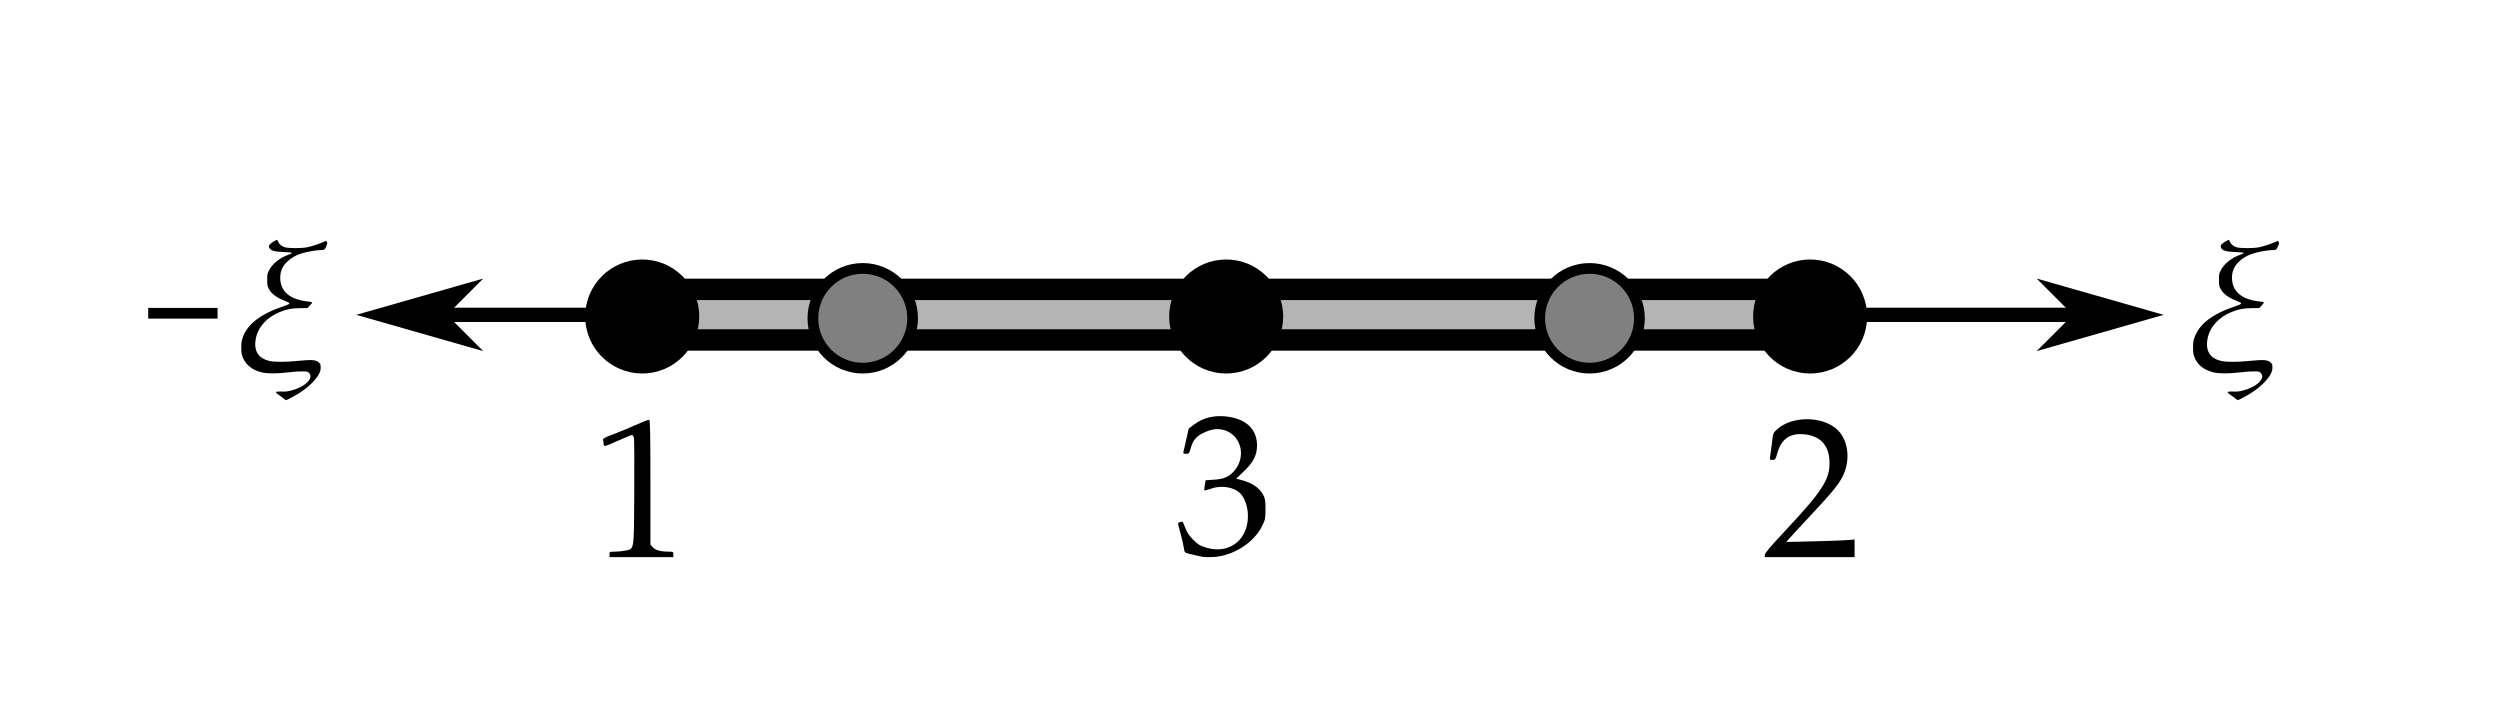
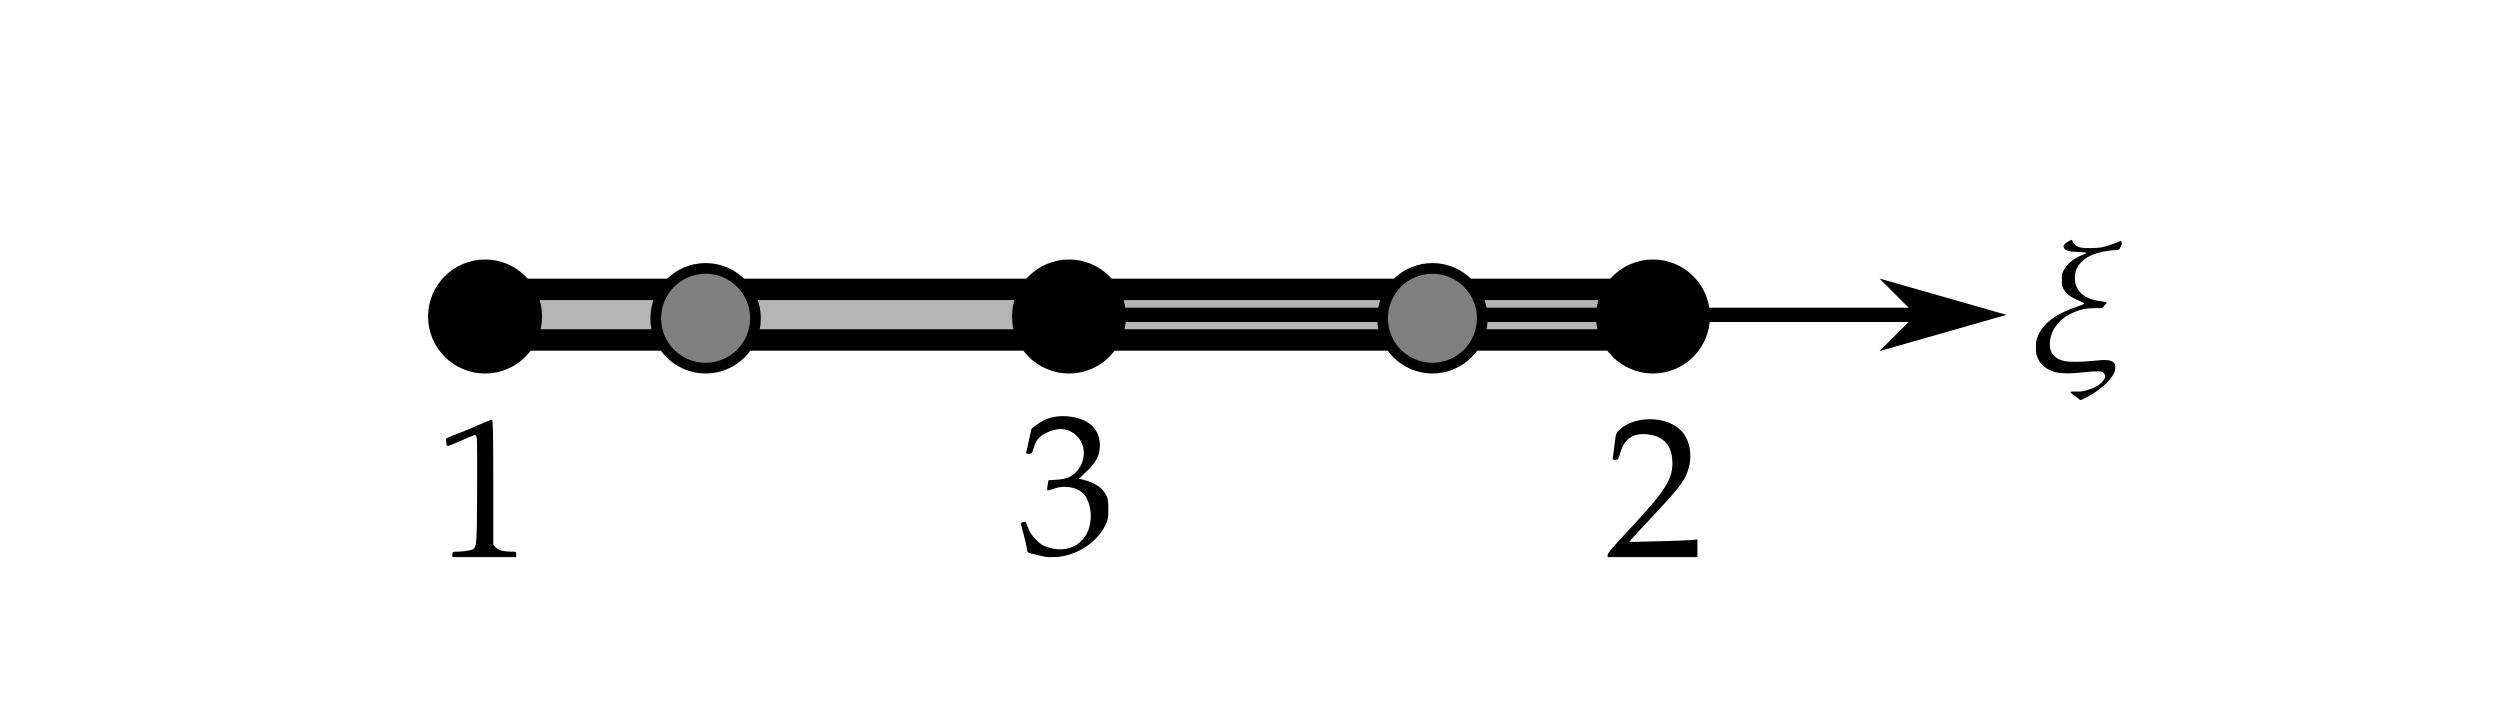
<svg xmlns="http://www.w3.org/2000/svg" xmlns:xlink="http://www.w3.org/1999/xlink" width="350" height="100" id="svg2" version="1.1">
  <defs id="defs4">
    <marker orient="auto" refY="0" refX="0" id="Arrow1Mstart" style="overflow:visible">
      <path id="path3617" d="M 0,0 5,-5 -12.5,0 5,5 0,0 z" style="fill-rule:evenodd;stroke:#000000;stroke-width:1pt;marker-start:none" transform="matrix(0.4,0,0,0.4,4,0)" />
    </marker>
    <marker orient="auto" refY="0" refX="0" id="Arrow1Mend" style="overflow:visible">
      <path id="path3620" d="M 0,0 5,-5 -12.5,0 5,5 0,0 z" style="fill-rule:evenodd;stroke:#000000;stroke-width:1pt;marker-start:none" transform="matrix(-0.4,0,0,-0.4,-4,0)" />
    </marker>
    <marker orient="auto" refY="0" refX="0" id="Arrow1Lend" style="overflow:visible">
      <path id="path3614" d="M 0,0 5,-5 -12.5,0 5,5 0,0 z" style="fill-rule:evenodd;stroke:#000000;stroke-width:1pt;marker-start:none" transform="matrix(-0.8,0,0,-0.8,-10,0)" />
    </marker>
    <marker orient="auto" refY="0" refX="0" id="Arrow1Lstart" style="overflow:visible">
      <path id="path3611" d="M 0,0 5,-5 -12.5,0 5,5 0,0 z" style="fill-rule:evenodd;stroke:#000000;stroke-width:1pt;marker-start:none" transform="matrix(0.8,0,0,0.8,10,0)" />
    </marker>
    <linearGradient id="linearGradient5079">
      <stop style="stop-color:#ffffff;stop-opacity:0;" offset="0" id="stop5081" />
      <stop style="stop-color:#000000;stop-opacity:0.392;" offset="1" id="stop5083" />
    </linearGradient>
    <linearGradient id="linearGradient5079-4">
      <stop style="stop-color:#ffffff;stop-opacity:0;" offset="0" id="stop5081-7" />
      <stop style="stop-color:#000000;stop-opacity:0.392;" offset="1" id="stop5083-3" />
    </linearGradient>
    <linearGradient id="linearGradient5079-9">
      <stop style="stop-color:#ffffff;stop-opacity:0;" offset="0" id="stop5081-6" />
      <stop style="stop-color:#000000;stop-opacity:0.392;" offset="1" id="stop5083-9" />
    </linearGradient>
    <linearGradient id="linearGradient5079-5">
      <stop style="stop-color:#ffffff;stop-opacity:0;" offset="0" id="stop5081-5" />
      <stop style="stop-color:#000000;stop-opacity:0.392;" offset="1" id="stop5083-0" />
    </linearGradient>
    <linearGradient id="linearGradient5079-53">
      <stop style="stop-color:#ffffff;stop-opacity:0;" offset="0" id="stop5081-4" />
      <stop style="stop-color:#000000;stop-opacity:0.392;" offset="1" id="stop5083-2" />
    </linearGradient>
    <linearGradient id="linearGradient5079-1">
      <stop style="stop-color:#ffffff;stop-opacity:0;" offset="0" id="stop5081-77" />
      <stop style="stop-color:#000000;stop-opacity:0.392;" offset="1" id="stop5083-6" />
    </linearGradient>
    <linearGradient id="linearGradient5079-90">
      <stop style="stop-color:#ffffff;stop-opacity:0;" offset="0" id="stop5081-58" />
      <stop style="stop-color:#000000;stop-opacity:0.392;" offset="1" id="stop5083-91" />
    </linearGradient>
    <linearGradient id="linearGradient5079-0">
      <stop style="stop-color:#ffffff;stop-opacity:0;" offset="0" id="stop5081-1" />
      <stop style="stop-color:#000000;stop-opacity:0.392;" offset="1" id="stop5083-5" />
    </linearGradient>
    <linearGradient id="linearGradient5079-12">
      <stop style="stop-color:#ffffff;stop-opacity:0;" offset="0" id="stop5081-0" />
      <stop style="stop-color:#000000;stop-opacity:0.392;" offset="1" id="stop5083-7" />
    </linearGradient>
    <linearGradient xlink:href="#linearGradient9863" id="linearGradient9882" gradientUnits="userSpaceOnUse" x1="93.202" y1="-428.554" x2="97" y2="-451.545" />
    <linearGradient id="linearGradient9863">
      <stop style="stop-color:#ffffff;stop-opacity:1;" offset="0" id="stop9865" />
      <stop style="stop-color:#ffffff;stop-opacity:0;" offset="1" id="stop9867" />
    </linearGradient>
    <linearGradient id="linearGradient5079-12-7">
      <stop style="stop-color:#ffffff;stop-opacity:0;" offset="0" id="stop5081-0-9" />
      <stop style="stop-color:#000000;stop-opacity:0.392;" offset="1" id="stop5083-7-8" />
    </linearGradient>
    <linearGradient xlink:href="#linearGradient9863-4" id="linearGradient9882-2" gradientUnits="userSpaceOnUse" x1="93.202" y1="-428.554" x2="97" y2="-451.545" />
    <linearGradient id="linearGradient9863-4">
      <stop style="stop-color:#ffffff;stop-opacity:1;" offset="0" id="stop9865-4" />
      <stop style="stop-color:#ffffff;stop-opacity:0;" offset="1" id="stop9867-9" />
    </linearGradient>
    <linearGradient id="linearGradient5079-12-3">
      <stop style="stop-color:#ffffff;stop-opacity:0;" offset="0" id="stop5081-0-94" />
      <stop style="stop-color:#000000;stop-opacity:0.392;" offset="1" id="stop5083-7-4" />
    </linearGradient>
    <linearGradient xlink:href="#linearGradient9863-46" id="linearGradient9882-1" gradientUnits="userSpaceOnUse" x1="93.202" y1="-428.554" x2="97" y2="-451.545" />
    <linearGradient id="linearGradient9863-46">
      <stop style="stop-color:#ffffff;stop-opacity:1;" offset="0" id="stop9865-7" />
      <stop style="stop-color:#ffffff;stop-opacity:0;" offset="1" id="stop9867-8" />
    </linearGradient>
    <linearGradient id="linearGradient5079-12-5">
      <stop style="stop-color:#ffffff;stop-opacity:0;" offset="0" id="stop5081-0-3" />
      <stop style="stop-color:#000000;stop-opacity:0.392;" offset="1" id="stop5083-7-9" />
    </linearGradient>
    <linearGradient xlink:href="#linearGradient9863-2" id="linearGradient9882-19" gradientUnits="userSpaceOnUse" x1="93.202" y1="-428.554" x2="97" y2="-451.545" />
    <linearGradient id="linearGradient9863-2">
      <stop style="stop-color:#ffffff;stop-opacity:1;" offset="0" id="stop9865-9" />
      <stop style="stop-color:#ffffff;stop-opacity:0;" offset="1" id="stop9867-90" />
    </linearGradient>
    <linearGradient id="linearGradient5079-12-2">
      <stop style="stop-color:#ffffff;stop-opacity:0;" offset="0" id="stop5081-0-4" />
      <stop style="stop-color:#000000;stop-opacity:0.392;" offset="1" id="stop5083-7-1" />
    </linearGradient>
    <linearGradient xlink:href="#linearGradient9863-8" id="linearGradient9882-4" gradientUnits="userSpaceOnUse" x1="93.202" y1="-428.554" x2="97" y2="-451.545" />
    <linearGradient id="linearGradient9863-8">
      <stop style="stop-color:#ffffff;stop-opacity:1;" offset="0" id="stop9865-74" />
      <stop style="stop-color:#ffffff;stop-opacity:0;" offset="1" id="stop9867-6" />
    </linearGradient>
    <linearGradient id="linearGradient5079-12-25">
      <stop style="stop-color:#ffffff;stop-opacity:0;" offset="0" id="stop5081-0-1" />
      <stop style="stop-color:#000000;stop-opacity:0.392;" offset="1" id="stop5083-7-0" />
    </linearGradient>
    <linearGradient xlink:href="#linearGradient9863-1" id="linearGradient9882-9" gradientUnits="userSpaceOnUse" x1="93.202" y1="-428.554" x2="97" y2="-451.545" />
    <linearGradient id="linearGradient9863-1">
      <stop style="stop-color:#ffffff;stop-opacity:1;" offset="0" id="stop9865-1" />
      <stop style="stop-color:#ffffff;stop-opacity:0;" offset="1" id="stop9867-89" />
    </linearGradient>
    <linearGradient id="linearGradient5079-12-8">
      <stop style="stop-color:#ffffff;stop-opacity:0;" offset="0" id="stop5081-0-6" />
      <stop style="stop-color:#000000;stop-opacity:0.392;" offset="1" id="stop5083-7-5" />
    </linearGradient>
    <linearGradient xlink:href="#linearGradient9863-9" id="linearGradient9882-5" gradientUnits="userSpaceOnUse" x1="93.202" y1="-428.554" x2="97" y2="-451.545" />
    <linearGradient id="linearGradient9863-9">
      <stop style="stop-color:#ffffff;stop-opacity:1;" offset="0" id="stop9865-8" />
      <stop style="stop-color:#ffffff;stop-opacity:0;" offset="1" id="stop9867-0" />
    </linearGradient>
    <linearGradient id="linearGradient5079-12-50">
      <stop style="stop-color:#ffffff;stop-opacity:0;" offset="0" id="stop5081-0-91" />
      <stop style="stop-color:#000000;stop-opacity:0.392;" offset="1" id="stop5083-7-7" />
    </linearGradient>
    <linearGradient xlink:href="#linearGradient9863-42" id="linearGradient9882-48" gradientUnits="userSpaceOnUse" x1="93.202" y1="-428.554" x2="97" y2="-451.545" />
    <linearGradient id="linearGradient9863-42">
      <stop style="stop-color:#ffffff;stop-opacity:1;" offset="0" id="stop9865-84" />
      <stop style="stop-color:#ffffff;stop-opacity:0;" offset="1" id="stop9867-5" />
    </linearGradient>
  </defs>
  <g id="layer1" transform="translate(-200.4496,-283.7173)">
-     <path style="fill:#000000" d="m 368.891,361.689 c -0.454,-0.082 -1.472,-0.315 -2.112,-0.483 -0.475,-0.125 -0.511,-0.174 -0.596,-0.817 -0.05,-0.376 -0.268,-1.314 -0.484,-2.084 -0.392,-1.397 -0.392,-1.4 -0.102,-1.478 0.16,-0.043 0.331,-0.079 0.379,-0.08 0.048,-7.6e-4 0.234,0.391 0.412,0.871 0.238,0.64 0.534,1.084 1.112,1.665 0.671,0.674 0.939,0.838 1.802,1.1 3.368,1.023 6.1,-1.259 5.841,-4.877 -0.071,-0.996 -0.487,-2.11 -0.988,-2.647 -0.882,-0.946 -2.693,-1.263 -4.159,-0.728 -0.467,0.17 -0.883,0.276 -0.924,0.235 -0.041,-0.041 -0.02,-0.376 0.047,-0.745 l 0.122,-0.67 1.186,-0.077 c 1.402,-0.091 2.105,-0.403 2.839,-1.261 1.669,-1.95 0.975,-4.887 -1.337,-5.655 -0.922,-0.306 -1.872,-0.19 -3.002,0.366 -1.024,0.504 -1.455,1.021 -1.77,2.124 -0.215,0.754 -0.256,0.803 -0.659,0.803 -0.375,0 -0.421,-0.041 -0.357,-0.314 0.04,-0.173 0.22,-0.967 0.399,-1.765 l 0.326,-1.451 0.724,-0.549 c 1.354,-1.027 3.002,-1.396 4.908,-1.101 2.519,0.391 3.933,1.828 3.933,3.998 0,1.389 -0.497,2.359 -1.885,3.677 l -1.039,0.987 0.589,0.149 c 1.646,0.416 2.645,1.082 3.212,2.144 0.26,0.487 0.309,0.8 0.309,1.978 0,1.303 -0.032,1.464 -0.464,2.341 -1.162,2.359 -4.068,4.211 -6.831,4.353 -0.596,0.03 -1.241,0.027 -1.433,-0.008 z" id="path6647" />
-     <path style="fill:#000000" d="m 513.424,339.515 c -0.146,-0.121 -0.463,-0.356 -0.704,-0.52 -0.607,-0.414 -0.546,-0.485 0.387,-0.46 0.592,0.016 0.827,-0.009 1.369,-0.148 0.845,-0.217 1.655,-0.612 2.113,-1.03 0.607,-0.555 0.733,-1.017 0.384,-1.408 -0.19,-0.213 -0.202,-0.217 -0.86,-0.239 -0.418,-0.014 -1.156,0.034 -1.975,0.13 -1.723,0.201 -3.007,0.203 -3.807,0.006 -1.444,-0.356 -2.38,-1.163 -2.742,-2.364 -0.087,-0.29 -0.118,-0.603 -0.115,-1.159 0.004,-0.652 0.032,-0.841 0.192,-1.318 0.638,-1.896 2.497,-3.33 5.725,-4.415 1.046,-0.352 1.061,-0.407 0.194,-0.748 -1.241,-0.488 -1.954,-1.039 -2.3,-1.778 -0.163,-0.349 -0.179,-0.451 -0.179,-1.177 0,-0.731 0.015,-0.826 0.185,-1.189 0.48,-1.025 1.508,-1.866 2.88,-2.356 0.229,-0.082 0.405,-0.182 0.392,-0.222 -0.015,-0.047 -0.401,-0.087 -1.078,-0.113 -1.361,-0.051 -1.868,-0.19 -2.07,-0.569 -0.114,-0.215 -0.096,-0.32 0.097,-0.549 0.142,-0.169 0.847,-0.598 0.983,-0.598 0.019,0 0.083,0.119 0.141,0.264 0.143,0.357 0.478,0.635 0.936,0.777 0.537,0.166 2.401,0.163 3.178,-0.005 0.615,-0.133 1.646,-0.471 2.219,-0.727 l 0.381,-0.17 0.103,0.157 c 0.096,0.146 0.09,0.189 -0.085,0.609 -0.21,0.505 -0.253,0.529 -0.956,0.544 -0.541,0.011 -1.79,0.237 -2.441,0.441 -0.902,0.283 -1.556,0.654 -2.089,1.186 -0.664,0.663 -0.953,1.336 -0.955,2.224 -0.004,1.873 1.298,3.03 3.727,3.314 0.372,0.043 0.703,0.104 0.737,0.134 0.035,0.032 -0.089,0.213 -0.296,0.432 l -0.357,0.377 -1.062,0.012 c -1.149,0.013 -1.786,0.134 -2.788,0.531 -1.815,0.718 -3.072,2.108 -3.381,3.74 -0.33,1.741 0.378,2.826 2.05,3.145 0.741,0.141 2.309,0.125 3.901,-0.04 1.962,-0.203 2.545,-0.144 2.963,0.304 0.142,0.153 0.165,0.239 0.165,0.619 -2.7e-4,0.351 -0.039,0.521 -0.19,0.828 -0.419,0.856 -1.422,1.853 -2.724,2.711 -0.549,0.362 -1.817,1.043 -1.936,1.04 -0.028,-7.1e-4 -0.17,-0.101 -0.316,-0.222 z" id="path5002-5" />
-     <path style="fill:none;stroke:#000000;stroke-width:2;stroke-linecap:butt;stroke-linejoin:miter;stroke-miterlimit:4;stroke-opacity:1;stroke-dasharray:none;marker-start:url(#Arrow1Mstart);marker-end:url(#Arrow1Mend)" d="m 254.27,327.795 245.146,0" id="path4031" />
-     <rect style="fill:#b4b4b4;fill-opacity:1;fill-rule:evenodd;stroke:#000000;stroke-width:3;stroke-linecap:round;stroke-linejoin:miter;stroke-miterlimit:4;stroke-opacity:1;stroke-dasharray:none;stroke-dashoffset:0" id="rect4413" width="168.726" height="7.082" x="288.088" y="324.228" />
-     <path style="fill:#000000;fill-opacity:1;fill-rule:evenodd;stroke:#000000;stroke-width:1.877;stroke-linecap:round;stroke-linejoin:miter;stroke-miterlimit:4;stroke-opacity:1;stroke-dasharray:none;stroke-dashoffset:0" id="path4415" d="m 54.854,157.524 a 6.553,6.553 0 1 1 -13.107,0 6.553,6.553 0 1 1 13.107,0 z" transform="matrix(1.065254,0,0,1.065254,320.6602,160.2241)" />
-     <path transform="matrix(1.065254,0,0,1.065254,402.4146,160.2241)" style="fill:#000000;fill-opacity:1;fill-rule:evenodd;stroke:#000000;stroke-width:1.877;stroke-linecap:round;stroke-linejoin:miter;stroke-miterlimit:4;stroke-opacity:1;stroke-dasharray:none;stroke-dashoffset:0" id="path4415-2" d="m 54.854,157.524 a 6.553,6.553 0 1 1 -13.107,0 6.553,6.553 0 1 1 13.107,0 z" />
-     <path transform="matrix(1.065254,0,0,1.065254,238.9058,160.2241)" style="fill:#000000;fill-opacity:1;fill-rule:evenodd;stroke:#000000;stroke-width:1.877;stroke-linecap:round;stroke-linejoin:miter;stroke-miterlimit:4;stroke-opacity:1;stroke-dasharray:none;stroke-dashoffset:0" id="path4415-64" d="m 54.854,157.524 a 6.553,6.553 0 1 1 -13.107,0 6.553,6.553 0 1 1 13.107,0 z" />
-     <path style="fill:#000000" d="m 285.783,361.333 c -5e-5,-0.372 0.024,-0.384 0.761,-0.384 0.419,0 1.081,-0.069 1.471,-0.152 1.249,-0.268 1.183,0.168 1.231,-8.08 0.023,-3.959 0.005,-7.402 -0.041,-7.651 -0.046,-0.25 -0.166,-0.454 -0.266,-0.454 -0.101,0 -0.944,0.346 -1.874,0.768 -0.93,0.422 -1.788,0.768 -1.905,0.768 -0.133,0 -0.214,-0.127 -0.214,-0.338 0,-0.186 -0.034,-0.426 -0.076,-0.535 -0.055,-0.144 0.309,-0.34 1.361,-0.729 0.79,-0.293 2.226,-0.889 3.19,-1.324 0.964,-0.436 1.828,-0.767 1.92,-0.737 0.127,0.042 0.167,2.132 0.167,8.763 l 0,8.708 0.314,0.364 c 0.354,0.41 1.081,0.621 2.164,0.626 0.706,0.003 0.733,0.018 0.733,0.387 l 10e-6,0.384 -4.468,0 -4.468,0 -6e-5,-0.384 z" id="path6625-6" />
-     <path style="fill:#000000" d="m 447.522,361.395 c -4e-5,-0.227 0.804,-1.181 2.708,-3.212 5.503,-5.871 6.495,-7.444 6.339,-10.057 -0.129,-2.156 -1.353,-3.404 -3.539,-3.609 -1.963,-0.184 -3.158,0.631 -3.719,2.538 -0.292,0.994 -0.329,1.048 -0.715,1.048 -0.382,0 -0.402,-0.028 -0.327,-0.454 0.043,-0.25 0.155,-1.1 0.247,-1.889 0.166,-1.414 0.176,-1.442 0.723,-1.936 2.146,-1.939 6.513,-1.875 8.512,0.124 1.507,1.507 1.786,4.245 0.66,6.489 -0.564,1.124 -1.555,2.327 -4.561,5.533 -1.429,1.524 -2.758,2.963 -2.955,3.197 l -0.358,0.426 3.904,-0.093 c 2.147,-0.051 4.297,-0.13 4.777,-0.176 l 0.873,-0.083 10e-6,1.238 2e-5,1.238 -6.284,0 -6.284,0 -6e-5,-0.323 z" id="path6623-9" />
-     <path style="fill:#000000" d="m 240.179,339.515 c -0.146,-0.121 -0.463,-0.356 -0.704,-0.52 -0.607,-0.414 -0.546,-0.485 0.387,-0.46 0.592,0.016 0.827,-0.009 1.369,-0.148 0.845,-0.217 1.655,-0.612 2.113,-1.03 0.607,-0.555 0.733,-1.017 0.384,-1.408 -0.19,-0.213 -0.202,-0.217 -0.86,-0.239 -0.418,-0.014 -1.156,0.034 -1.975,0.13 -1.723,0.201 -3.007,0.203 -3.807,0.006 -1.444,-0.356 -2.38,-1.163 -2.742,-2.364 -0.087,-0.29 -0.118,-0.603 -0.115,-1.159 0.004,-0.652 0.032,-0.841 0.192,-1.318 0.638,-1.896 2.497,-3.33 5.725,-4.415 1.046,-0.352 1.061,-0.407 0.194,-0.748 -1.241,-0.488 -1.954,-1.039 -2.3,-1.778 -0.163,-0.349 -0.179,-0.451 -0.179,-1.177 0,-0.731 0.015,-0.826 0.185,-1.189 0.48,-1.025 1.508,-1.866 2.88,-2.356 0.229,-0.082 0.405,-0.182 0.392,-0.222 -0.015,-0.047 -0.401,-0.087 -1.078,-0.113 -1.361,-0.051 -1.868,-0.19 -2.07,-0.569 -0.114,-0.215 -0.096,-0.32 0.097,-0.549 0.142,-0.169 0.847,-0.598 0.983,-0.598 0.019,0 0.083,0.119 0.141,0.264 0.143,0.357 0.478,0.635 0.936,0.777 0.537,0.166 2.401,0.163 3.178,-0.005 0.615,-0.133 1.646,-0.471 2.219,-0.727 l 0.381,-0.17 0.103,0.157 c 0.096,0.146 0.09,0.189 -0.085,0.609 -0.21,0.505 -0.253,0.529 -0.956,0.544 -0.541,0.011 -1.79,0.237 -2.441,0.441 -0.902,0.283 -1.556,0.654 -2.089,1.186 -0.664,0.663 -0.953,1.336 -0.955,2.224 -0.004,1.873 1.298,3.03 3.727,3.314 0.372,0.043 0.703,0.104 0.737,0.134 0.035,0.032 -0.089,0.213 -0.296,0.432 l -0.357,0.377 -1.062,0.012 c -1.149,0.013 -1.786,0.134 -2.788,0.531 -1.815,0.718 -3.072,2.108 -3.381,3.74 -0.33,1.741 0.378,2.826 2.05,3.145 0.741,0.141 2.309,0.125 3.901,-0.04 1.962,-0.203 2.545,-0.144 2.963,0.304 0.142,0.153 0.165,0.239 0.165,0.619 -2.7e-4,0.351 -0.039,0.521 -0.19,0.828 -0.419,0.856 -1.422,1.853 -2.724,2.711 -0.549,0.362 -1.817,1.043 -1.936,1.04 -0.028,-7.1e-4 -0.17,-0.101 -0.316,-0.222 z" id="path5002-5-3" />
-     <path style="fill:none;stroke:#000000;stroke-width:1.5;stroke-linecap:butt;stroke-linejoin:miter;stroke-miterlimit:4;stroke-opacity:1;stroke-dasharray:none" d="m 221.2,327.573 9.709,0" id="path2975" />
-     <path transform="matrix(1.065254,0,0,1.065254,269.783,160.4741)" style="fill:#808080;fill-opacity:1;fill-rule:evenodd;stroke:#000000;stroke-width:1.408;stroke-linecap:round;stroke-linejoin:miter;stroke-miterlimit:4;stroke-opacity:1;stroke-dasharray:none;stroke-dashoffset:0" id="path4415-8" d="m 54.854,157.524 a 6.553,6.553 0 1 1 -13.107,0 6.553,6.553 0 1 1 13.107,0 z" />
-     <path transform="matrix(1.065254,0,0,1.065254,371.5374,160.4741)" style="fill:#808080;fill-opacity:1;fill-rule:evenodd;stroke:#000000;stroke-width:1.408;stroke-linecap:round;stroke-linejoin:miter;stroke-miterlimit:4;stroke-opacity:1;stroke-dasharray:none;stroke-dashoffset:0" id="path4415-8-2" d="m 54.854,157.524 a 6.553,6.553 0 1 1 -13.107,0 6.553,6.553 0 1 1 13.107,0 z" />
+     <path style="fill:#000000" d="m 346.891,361.689 c -0.454,-0.082 -1.472,-0.315 -2.112,-0.483 -0.475,-0.125 -0.511,-0.174 -0.596,-0.817 -0.05,-0.376 -0.268,-1.314 -0.484,-2.084 -0.392,-1.397 -0.392,-1.4 -0.102,-1.478 0.16,-0.043 0.331,-0.079 0.379,-0.08 0.048,-7.6e-4 0.234,0.391 0.412,0.871 0.238,0.64 0.534,1.084 1.112,1.665 0.671,0.674 0.939,0.838 1.802,1.1 3.368,1.023 6.1,-1.259 5.841,-4.877 -0.071,-0.996 -0.487,-2.11 -0.988,-2.647 -0.882,-0.946 -2.693,-1.263 -4.159,-0.728 -0.467,0.17 -0.883,0.276 -0.924,0.235 -0.041,-0.041 -0.02,-0.376 0.047,-0.745 l 0.122,-0.67 1.186,-0.077 c 1.402,-0.091 2.105,-0.403 2.839,-1.261 1.669,-1.95 0.975,-4.887 -1.337,-5.655 -0.922,-0.306 -1.872,-0.19 -3.002,0.366 -1.024,0.504 -1.455,1.021 -1.77,2.124 -0.215,0.754 -0.256,0.803 -0.659,0.803 -0.375,0 -0.421,-0.041 -0.357,-0.314 0.04,-0.173 0.22,-0.967 0.399,-1.765 l 0.326,-1.451 0.724,-0.549 c 1.354,-1.027 3.002,-1.396 4.908,-1.101 2.519,0.391 3.933,1.828 3.933,3.998 0,1.389 -0.497,2.359 -1.885,3.677 l -1.039,0.987 0.589,0.149 c 1.646,0.416 2.645,1.082 3.212,2.144 0.26,0.487 0.309,0.8 0.309,1.978 0,1.303 -0.032,1.464 -0.464,2.341 -1.162,2.359 -4.068,4.211 -6.831,4.353 -0.596,0.03 -1.241,0.027 -1.433,-0.008 z" id="path6647" />
+     <path style="fill:#000000" d="m 491.424,339.515 c -0.146,-0.121 -0.463,-0.356 -0.704,-0.52 -0.607,-0.414 -0.546,-0.485 0.387,-0.46 0.592,0.016 0.827,-0.009 1.369,-0.148 0.845,-0.217 1.655,-0.612 2.113,-1.03 0.607,-0.555 0.733,-1.017 0.384,-1.408 -0.19,-0.213 -0.202,-0.217 -0.86,-0.239 -0.418,-0.014 -1.156,0.034 -1.975,0.13 -1.723,0.201 -3.007,0.203 -3.807,0.006 -1.444,-0.356 -2.38,-1.163 -2.742,-2.364 -0.087,-0.29 -0.118,-0.603 -0.115,-1.159 0.004,-0.652 0.032,-0.841 0.192,-1.318 0.638,-1.896 2.497,-3.33 5.725,-4.415 1.046,-0.352 1.061,-0.407 0.194,-0.748 -1.241,-0.488 -1.954,-1.039 -2.3,-1.778 -0.163,-0.349 -0.179,-0.451 -0.179,-1.177 0,-0.731 0.015,-0.826 0.185,-1.189 0.48,-1.025 1.508,-1.866 2.88,-2.356 0.229,-0.082 0.405,-0.182 0.392,-0.222 -0.015,-0.047 -0.401,-0.087 -1.078,-0.113 -1.361,-0.051 -1.868,-0.19 -2.07,-0.569 -0.114,-0.215 -0.096,-0.32 0.097,-0.549 0.142,-0.169 0.847,-0.598 0.983,-0.598 0.019,0 0.083,0.119 0.141,0.264 0.143,0.357 0.478,0.635 0.936,0.777 0.537,0.166 2.401,0.163 3.178,-0.005 0.615,-0.133 1.646,-0.471 2.219,-0.727 l 0.381,-0.17 0.103,0.157 c 0.096,0.146 0.09,0.189 -0.085,0.609 -0.21,0.505 -0.253,0.529 -0.956,0.544 -0.541,0.011 -1.79,0.237 -2.441,0.441 -0.902,0.283 -1.556,0.654 -2.089,1.186 -0.664,0.663 -0.953,1.336 -0.955,2.224 -0.004,1.873 1.298,3.03 3.727,3.314 0.372,0.043 0.703,0.104 0.737,0.134 0.035,0.032 -0.089,0.213 -0.296,0.432 l -0.357,0.377 -1.062,0.012 c -1.149,0.013 -1.786,0.134 -2.788,0.531 -1.815,0.718 -3.072,2.108 -3.381,3.74 -0.33,1.741 0.378,2.826 2.05,3.145 0.741,0.141 2.309,0.125 3.901,-0.04 1.962,-0.203 2.545,-0.144 2.963,0.304 0.142,0.153 0.165,0.239 0.165,0.619 -2.7e-4,0.351 -0.039,0.521 -0.19,0.828 -0.419,0.856 -1.422,1.853 -2.724,2.711 -0.549,0.362 -1.817,1.043 -1.936,1.04 -0.028,-7.1e-4 -0.17,-0.101 -0.316,-0.222 z" id="path5002-5" />
+     <rect style="fill:#b4b4b4;fill-opacity:1;fill-rule:evenodd;stroke:#000000;stroke-width:3;stroke-linecap:round;stroke-linejoin:miter;stroke-miterlimit:4;stroke-opacity:1;stroke-dasharray:none;stroke-dashoffset:0" id="rect4413" width="168.726" height="7.082" x="266.088" y="324.228" />
+     <path style="fill:none;stroke:#000000;stroke-width:2;stroke-linecap:butt;stroke-linejoin:miter;stroke-miterlimit:4;stroke-opacity:1;stroke-dasharray:none;marker-start:none;marker-end:url(#Arrow1Mend)" d="m 349.745,327.795 127.67,0" id="path4031" />
+     <path style="fill:#000000;fill-opacity:1;fill-rule:evenodd;stroke:#000000;stroke-width:1.877;stroke-linecap:round;stroke-linejoin:miter;stroke-miterlimit:4;stroke-opacity:1;stroke-dasharray:none;stroke-dashoffset:0" id="path4415" d="m 54.854,157.524 a 6.553,6.553 0 1 1 -13.107,0 6.553,6.553 0 1 1 13.107,0 z" transform="matrix(1.065254,0,0,1.065254,298.6602,160.2241)" />
+     <path transform="matrix(1.065254,0,0,1.065254,380.4146,160.2241)" style="fill:#000000;fill-opacity:1;fill-rule:evenodd;stroke:#000000;stroke-width:1.877;stroke-linecap:round;stroke-linejoin:miter;stroke-miterlimit:4;stroke-opacity:1;stroke-dasharray:none;stroke-dashoffset:0" id="path4415-2" d="m 54.854,157.524 a 6.553,6.553 0 1 1 -13.107,0 6.553,6.553 0 1 1 13.107,0 z" />
+     <path transform="matrix(1.065254,0,0,1.065254,216.9058,160.2241)" style="fill:#000000;fill-opacity:1;fill-rule:evenodd;stroke:#000000;stroke-width:1.877;stroke-linecap:round;stroke-linejoin:miter;stroke-miterlimit:4;stroke-opacity:1;stroke-dasharray:none;stroke-dashoffset:0" id="path4415-64" d="m 54.854,157.524 a 6.553,6.553 0 1 1 -13.107,0 6.553,6.553 0 1 1 13.107,0 z" />
+     <path style="fill:#000000" d="m 263.783,361.333 c -5e-5,-0.372 0.024,-0.384 0.761,-0.384 0.419,0 1.081,-0.069 1.471,-0.152 1.249,-0.268 1.183,0.168 1.231,-8.08 0.023,-3.959 0.005,-7.402 -0.041,-7.651 -0.046,-0.25 -0.166,-0.454 -0.266,-0.454 -0.101,0 -0.944,0.346 -1.874,0.768 -0.93,0.422 -1.788,0.768 -1.905,0.768 -0.133,0 -0.214,-0.127 -0.214,-0.338 0,-0.186 -0.034,-0.426 -0.076,-0.535 -0.055,-0.144 0.309,-0.34 1.361,-0.729 0.79,-0.293 2.226,-0.889 3.19,-1.324 0.964,-0.436 1.828,-0.767 1.92,-0.737 0.127,0.042 0.167,2.132 0.167,8.763 l 0,8.708 0.314,0.364 c 0.354,0.41 1.081,0.621 2.164,0.626 0.706,0.003 0.733,0.018 0.733,0.387 l 10e-6,0.384 -4.468,0 -4.468,0 -6e-5,-0.384 z" id="path6625-6" />
+     <path style="fill:#000000" d="m 425.522,361.395 c -4e-5,-0.227 0.804,-1.181 2.708,-3.212 5.503,-5.871 6.495,-7.444 6.339,-10.057 -0.129,-2.156 -1.353,-3.404 -3.539,-3.609 -1.963,-0.184 -3.158,0.631 -3.719,2.538 -0.292,0.994 -0.329,1.048 -0.715,1.048 -0.382,0 -0.402,-0.028 -0.327,-0.454 0.043,-0.25 0.155,-1.1 0.247,-1.889 0.166,-1.414 0.176,-1.442 0.723,-1.936 2.146,-1.939 6.513,-1.875 8.512,0.124 1.507,1.507 1.786,4.245 0.66,6.489 -0.564,1.124 -1.555,2.327 -4.561,5.533 -1.429,1.524 -2.758,2.963 -2.955,3.197 l -0.358,0.426 3.904,-0.093 c 2.147,-0.051 4.297,-0.13 4.777,-0.176 l 0.873,-0.083 10e-6,1.238 2e-5,1.238 -6.284,0 -6.284,0 -6e-5,-0.323 z" id="path6623-9" />
+     <path transform="matrix(1.065254,0,0,1.065254,247.783,160.4741)" style="fill:#808080;fill-opacity:1;fill-rule:evenodd;stroke:#000000;stroke-width:1.408;stroke-linecap:round;stroke-linejoin:miter;stroke-miterlimit:4;stroke-opacity:1;stroke-dasharray:none;stroke-dashoffset:0" id="path4415-8" d="m 54.854,157.524 a 6.553,6.553 0 1 1 -13.107,0 6.553,6.553 0 1 1 13.107,0 z" />
+     <path transform="matrix(1.065254,0,0,1.065254,349.5374,160.4741)" style="fill:#808080;fill-opacity:1;fill-rule:evenodd;stroke:#000000;stroke-width:1.408;stroke-linecap:round;stroke-linejoin:miter;stroke-miterlimit:4;stroke-opacity:1;stroke-dasharray:none;stroke-dashoffset:0" id="path4415-8-2" d="m 54.854,157.524 a 6.553,6.553 0 1 1 -13.107,0 6.553,6.553 0 1 1 13.107,0 z" />
  </g>
</svg>
